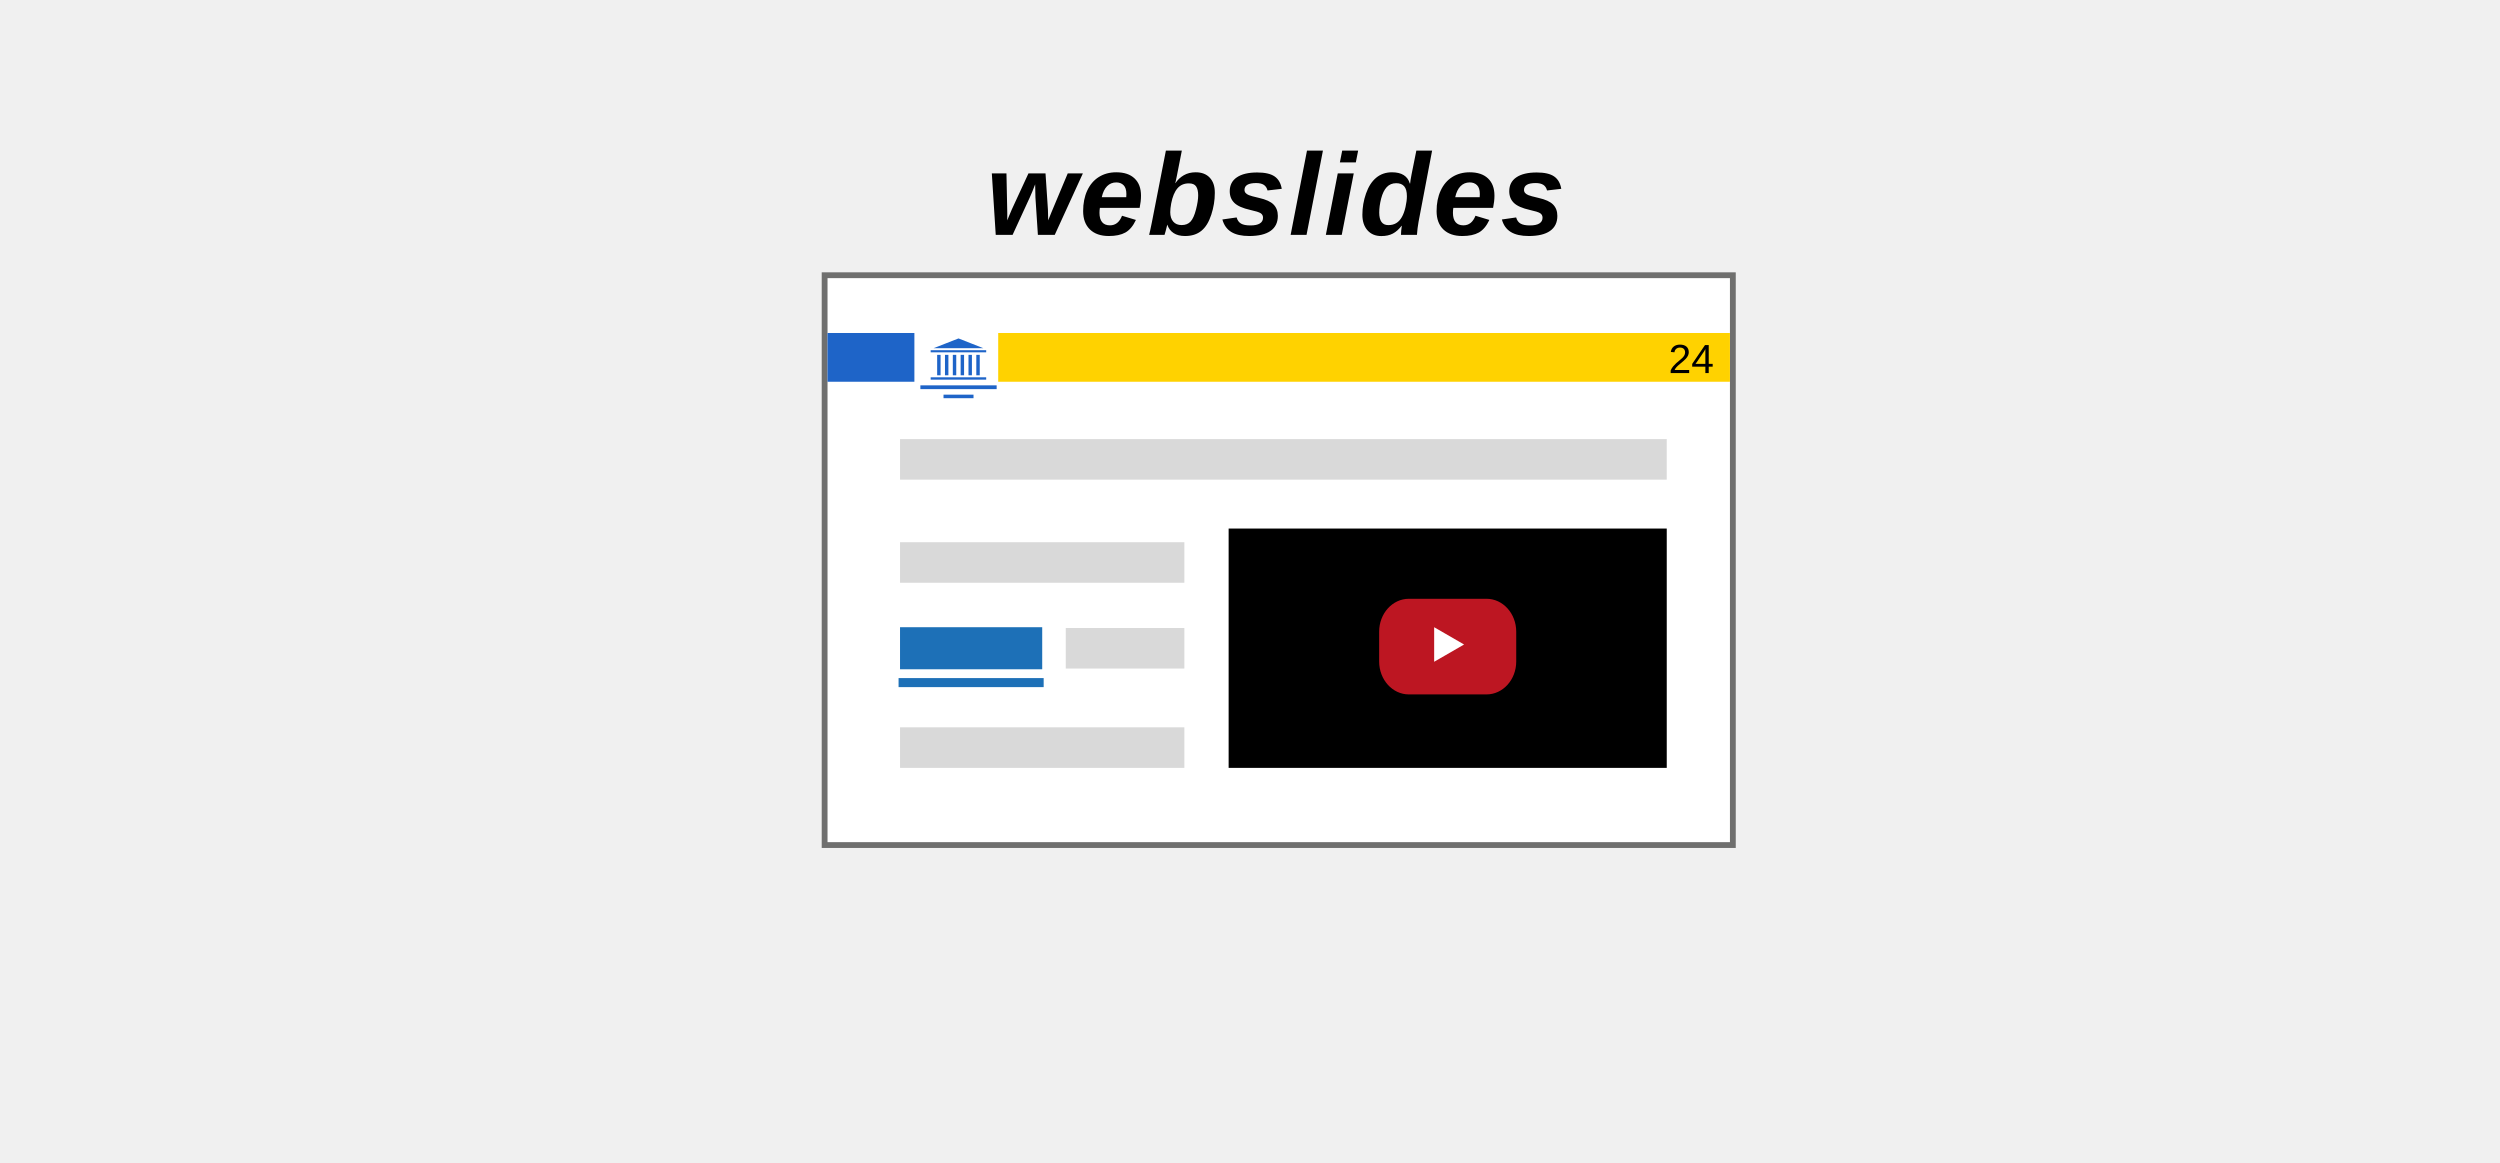
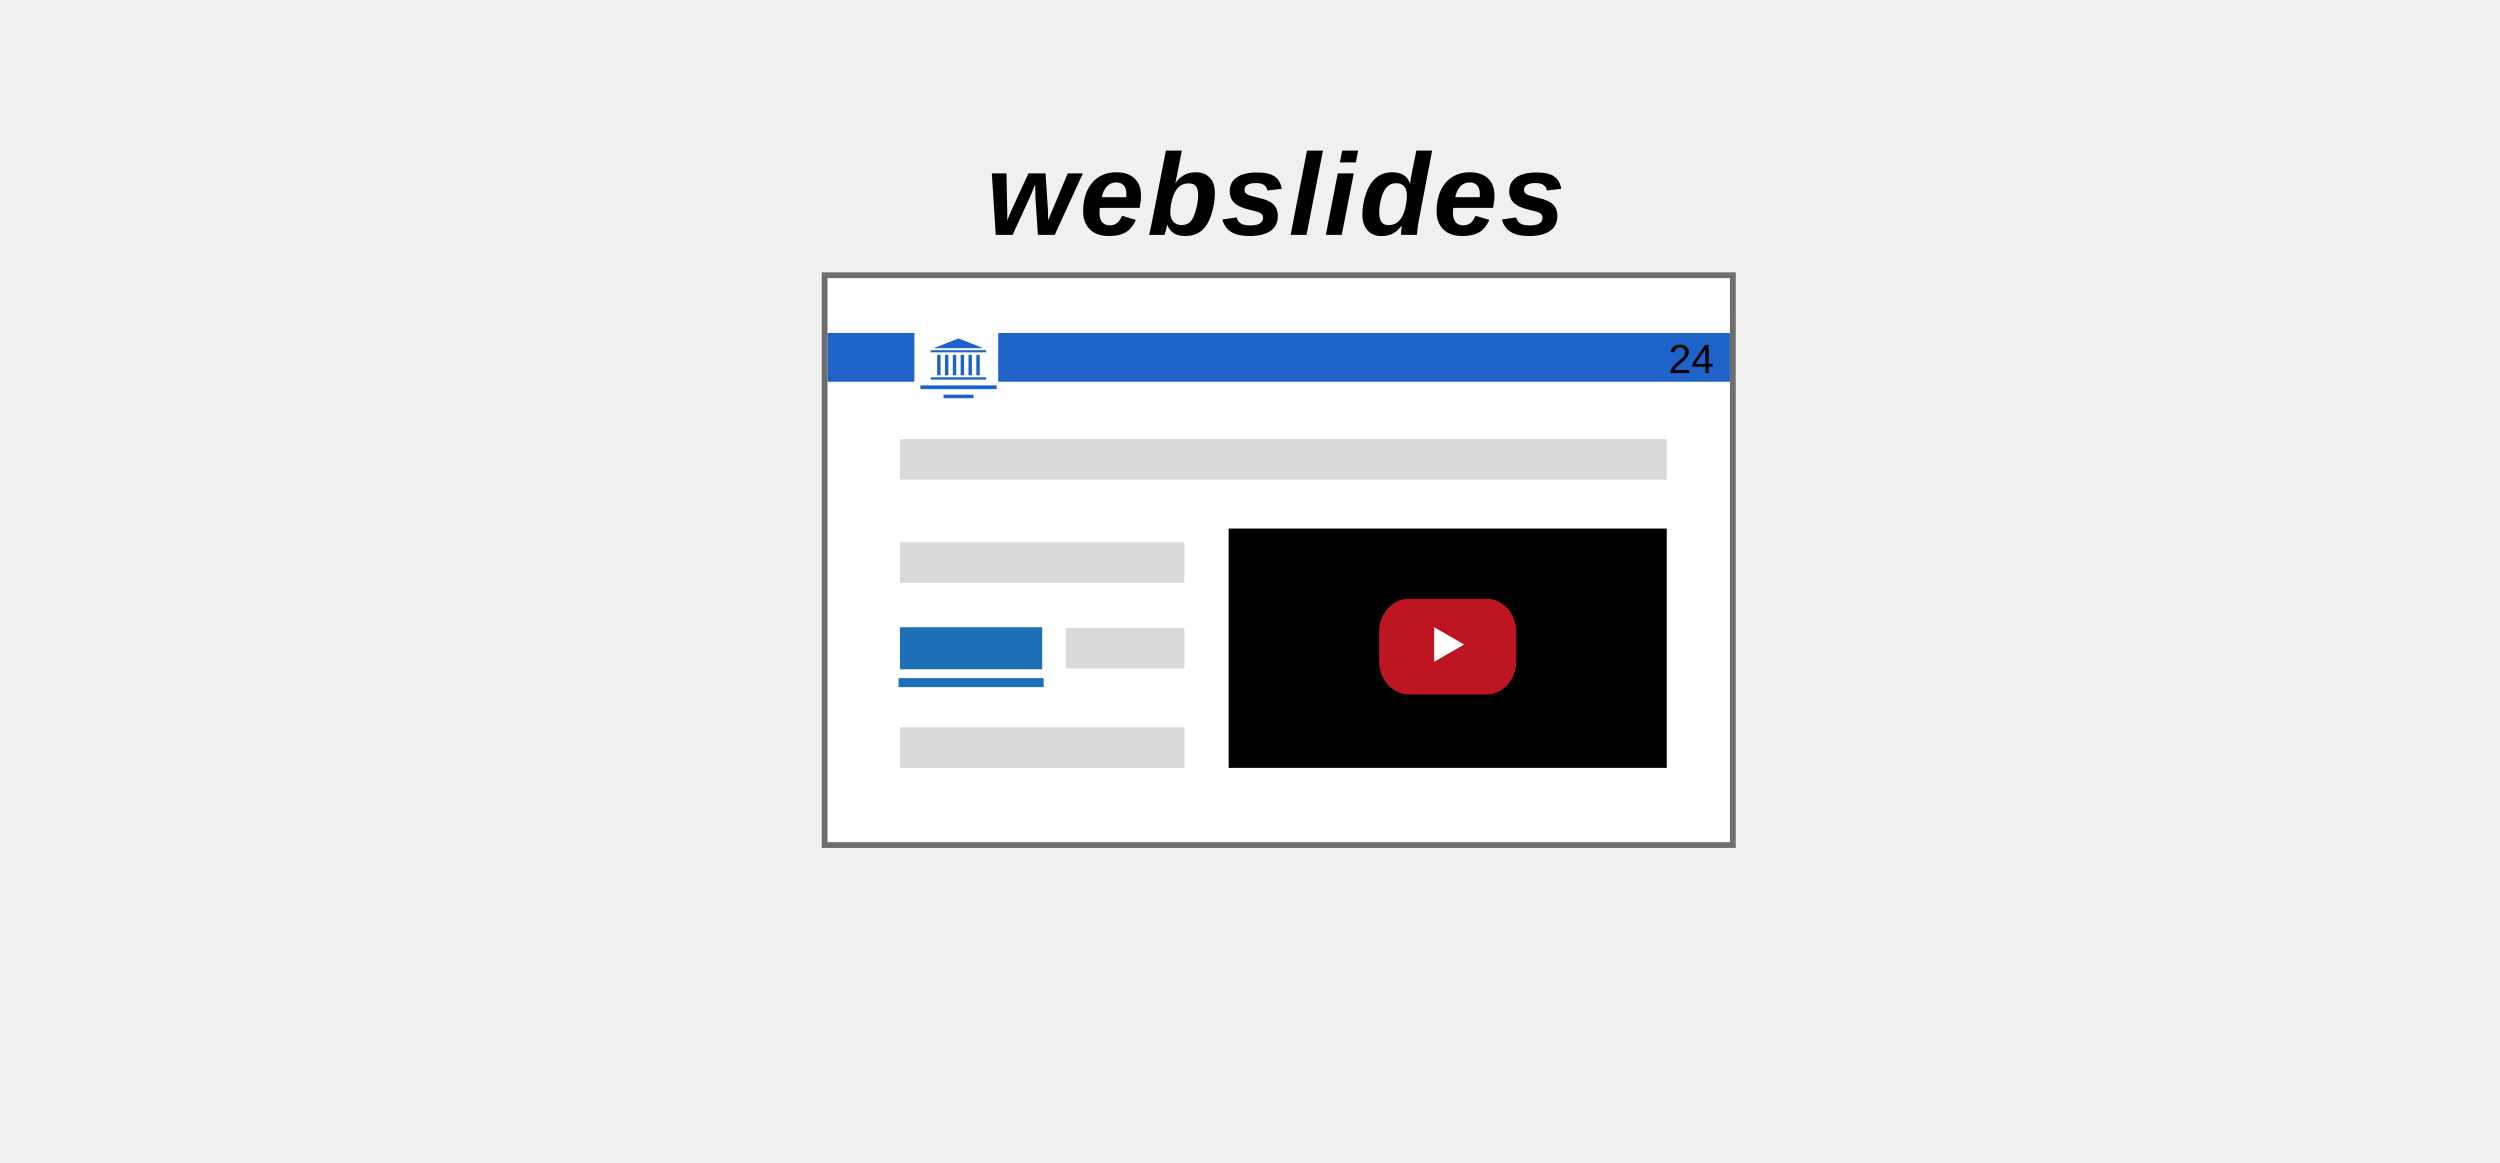
<svg xmlns="http://www.w3.org/2000/svg" version="1.1" x="0px" y="0px" width="860px" height="400px" viewBox="0 0 860 400" enable-background="new 0 0 860 400" xml:space="preserve">
  <g id="Slide">
    <g>
      <g>
        <g>
          <rect x="283.67" y="94.68" fill="#FFFFFF" width="312.43" height="196.02" />
          <path fill="#6F6F6E" d="M595.1,95.68V289.7H284.67V95.68H595.1 M597.1,93.68h-2H284.67h-2v2V289.7v2h2H595.1h2v-2V95.68V93.68      L597.1,93.68z" />
        </g>
-         <rect x="343.38" y="114.55" fill="#FFD200" width="251.72" height="16.77" />
+         <rect x="343.38" y="114.55" fill="#1E64C8" width="251.72" height="16.77" />
        <rect x="284.67" y="114.55" fill="#1E64C8" width="29.88" height="16.77" />
        <g>
          <rect x="320.15" y="129.79" fill="#1E64C8" width="19.1" height="0.81" />
          <rect x="320.15" y="120.47" fill="#1E64C8" width="19.1" height="0.73" />
          <rect x="316.61" y="132.56" fill="#1E64C8" width="26.24" height="1.3" />
          <rect x="324.57" y="135.76" fill="#1E64C8" width="10.32" height="1.22" />
          <polygon fill="#1E64C8" points="329.73,116.42 321.14,119.78 338.27,119.78" />
          <rect x="322.38" y="122.07" fill="#1E64C8" width="1.18" height="7.03" />
          <rect x="325.07" y="122.07" fill="#1E64C8" width="1.18" height="7.03" />
          <rect x="327.77" y="122.07" fill="#1E64C8" width="1.18" height="7.03" />
          <rect x="330.46" y="122.07" fill="#1E64C8" width="1.18" height="7.03" />
          <rect x="333.16" y="122.07" fill="#1E64C8" width="1.18" height="7.03" />
          <rect x="335.85" y="122.07" fill="#1E64C8" width="1.18" height="7.03" />
        </g>
      </g>
      <rect x="309.61" y="215.76" fill="#1D70B7" width="48.91" height="14.47" />
      <rect x="309.61" y="151.05" fill="#D9D9D9" width="263.75" height="13.95" />
      <rect x="366.62" y="216.03" fill="#D9D9D9" width="40.8" height="13.95" />
      <rect x="309.61" y="186.52" fill="#D9D9D9" width="97.81" height="13.95" />
      <rect x="309.61" y="250.2" fill="#D9D9D9" width="97.81" height="13.95" />
      <rect x="309.61" y="233.76" fill="#1D70B7" stroke="#1D70B7" stroke-miterlimit="10" width="48.91" height="2.11" />
      <g>
        <rect x="422.65" y="181.82" width="150.71" height="82.33" />
        <path fill="#BD1622" d="M521.58,227.57c0,6.25-4.58,11.31-10.22,11.31h-26.71c-5.64,0-10.22-5.06-10.22-11.31v-10.28     c0-6.25,4.58-11.31,10.22-11.31h26.71c5.64,0,10.22,5.06,10.22,11.31V227.57z" />
        <polygon fill="#FFFFFF" points="493.35,215.76 503.64,221.71 493.35,227.65    " />
      </g>
      <text transform="matrix(1 0 0 1 339.252 80.7988)" style="font: 40px Arial; font-weight: bold; font-style: italic; letter-spacing: 1px;">webslides</text>
      <text transform="matrix(1 0 0 1 574.001 128.3286)" style="font: 14px Arial;">24</text>
    </g>
  </g>
</svg>
